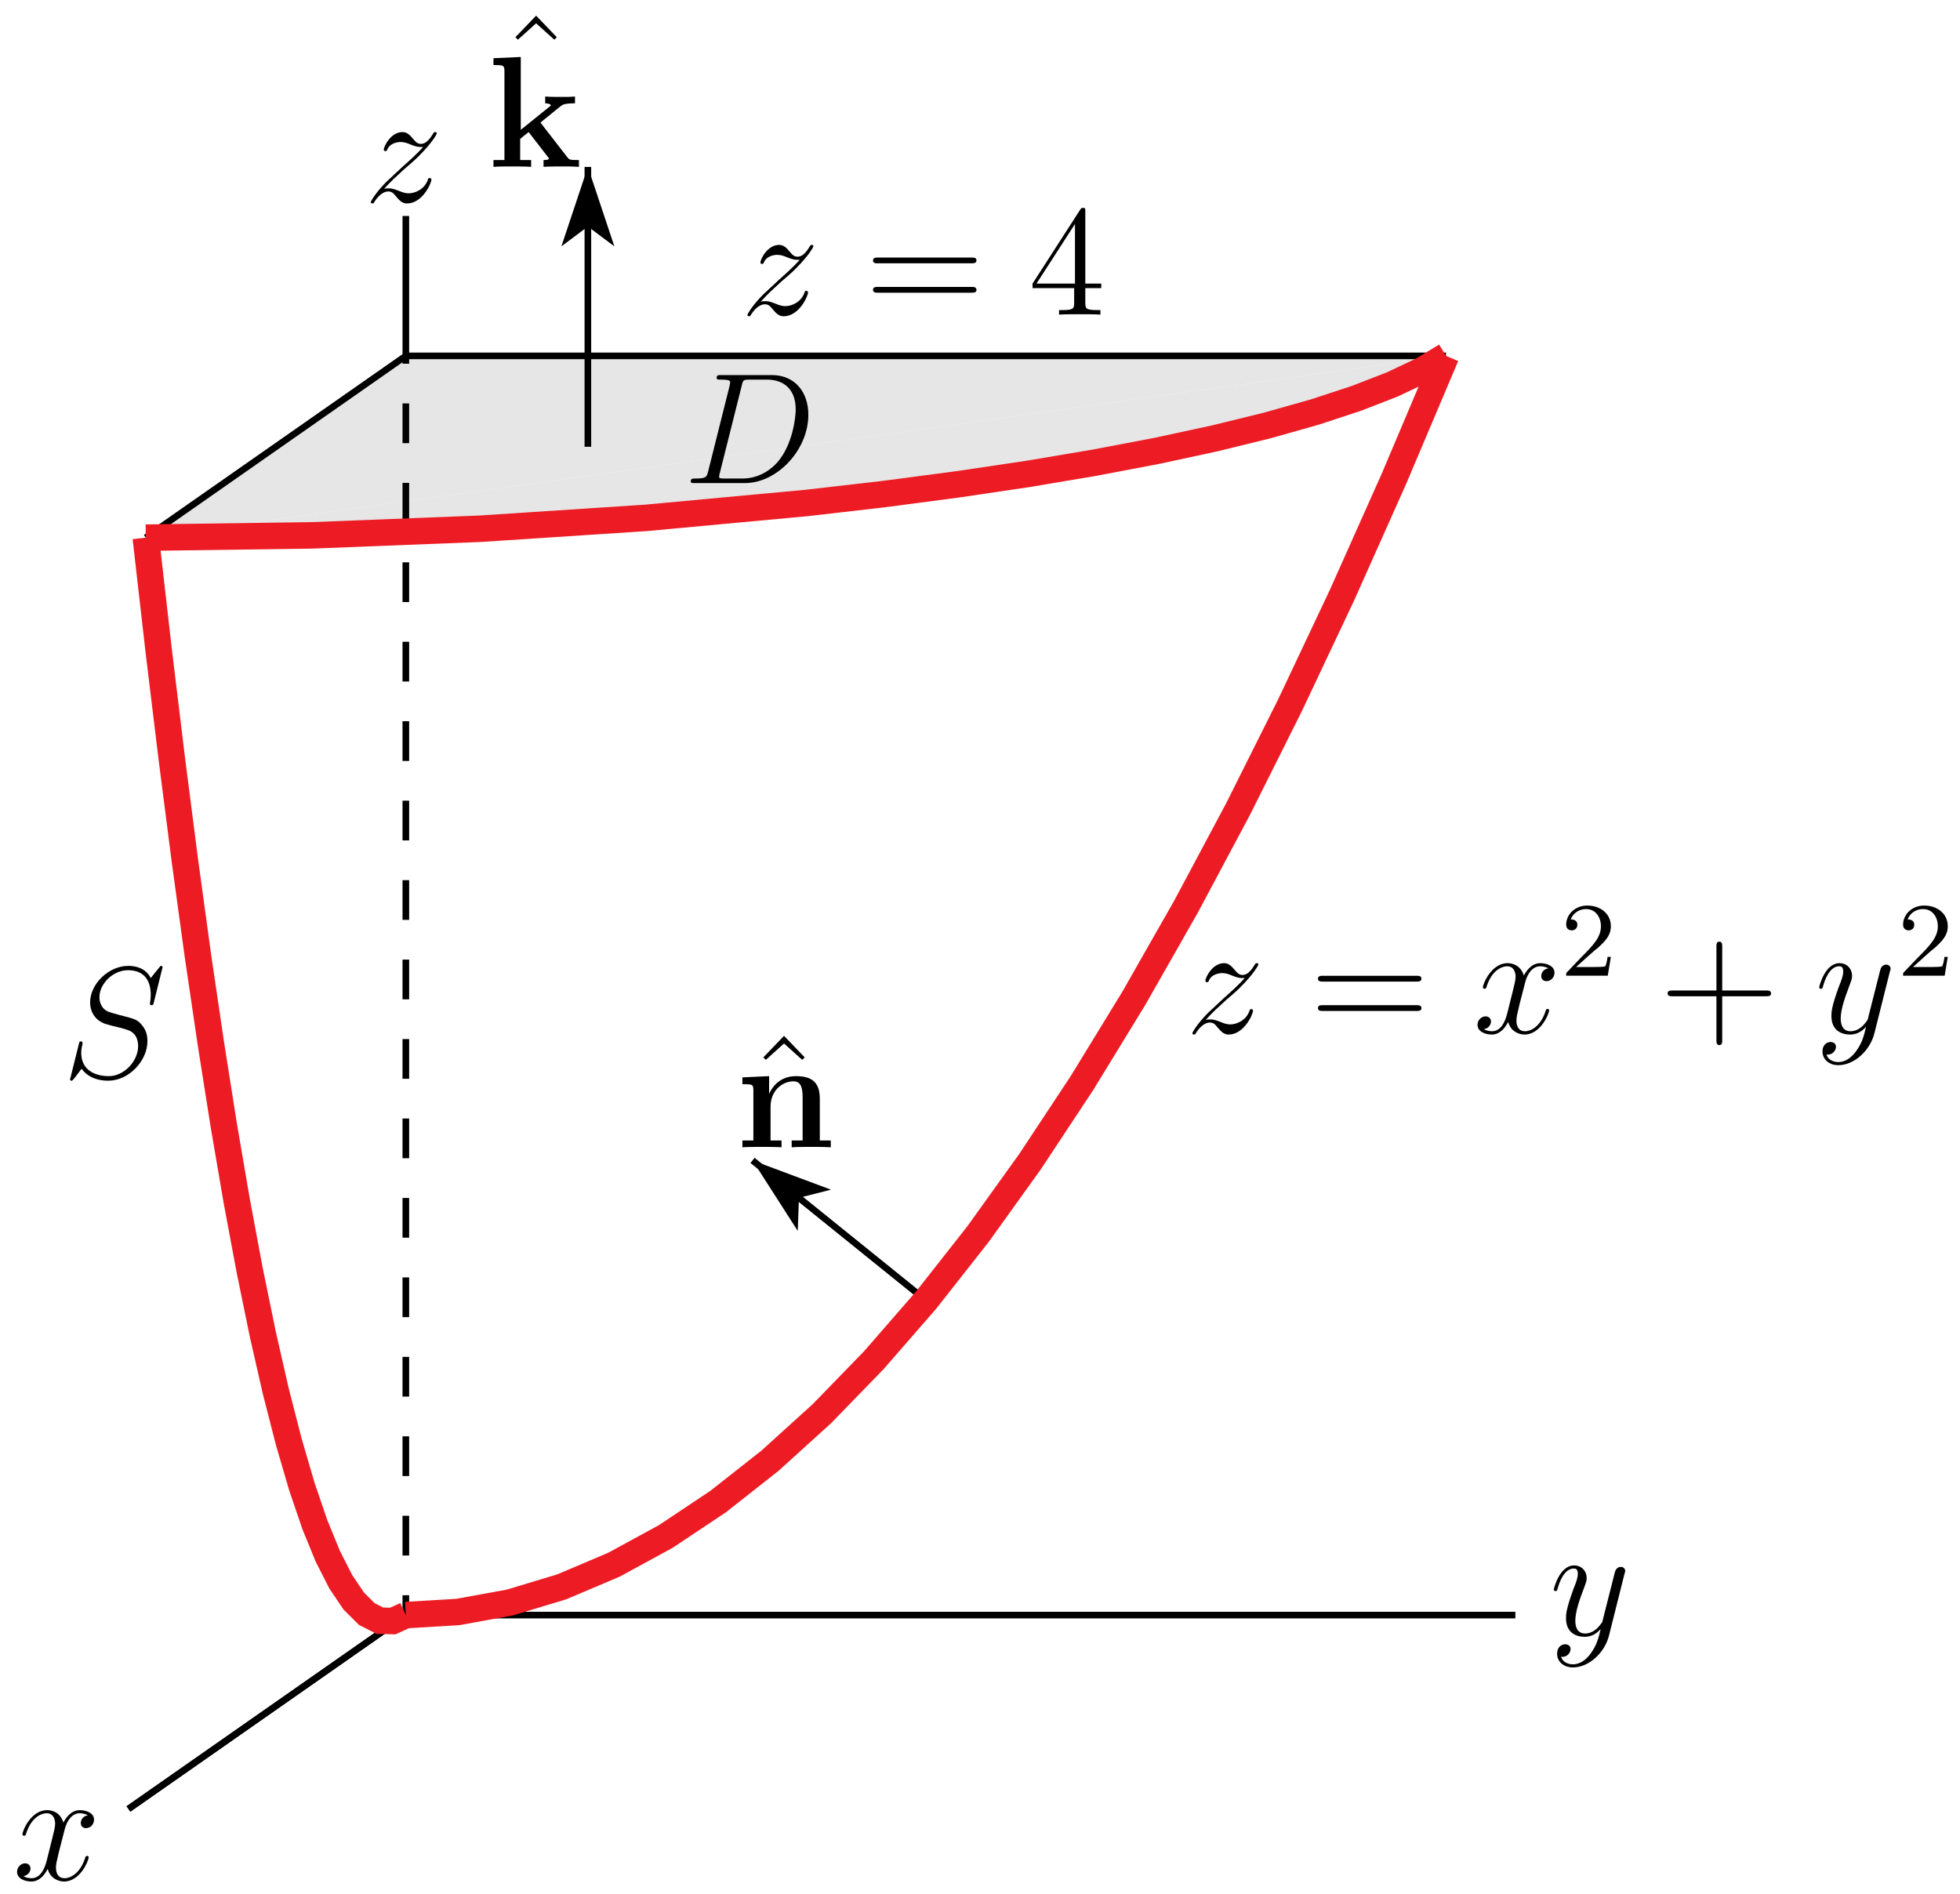
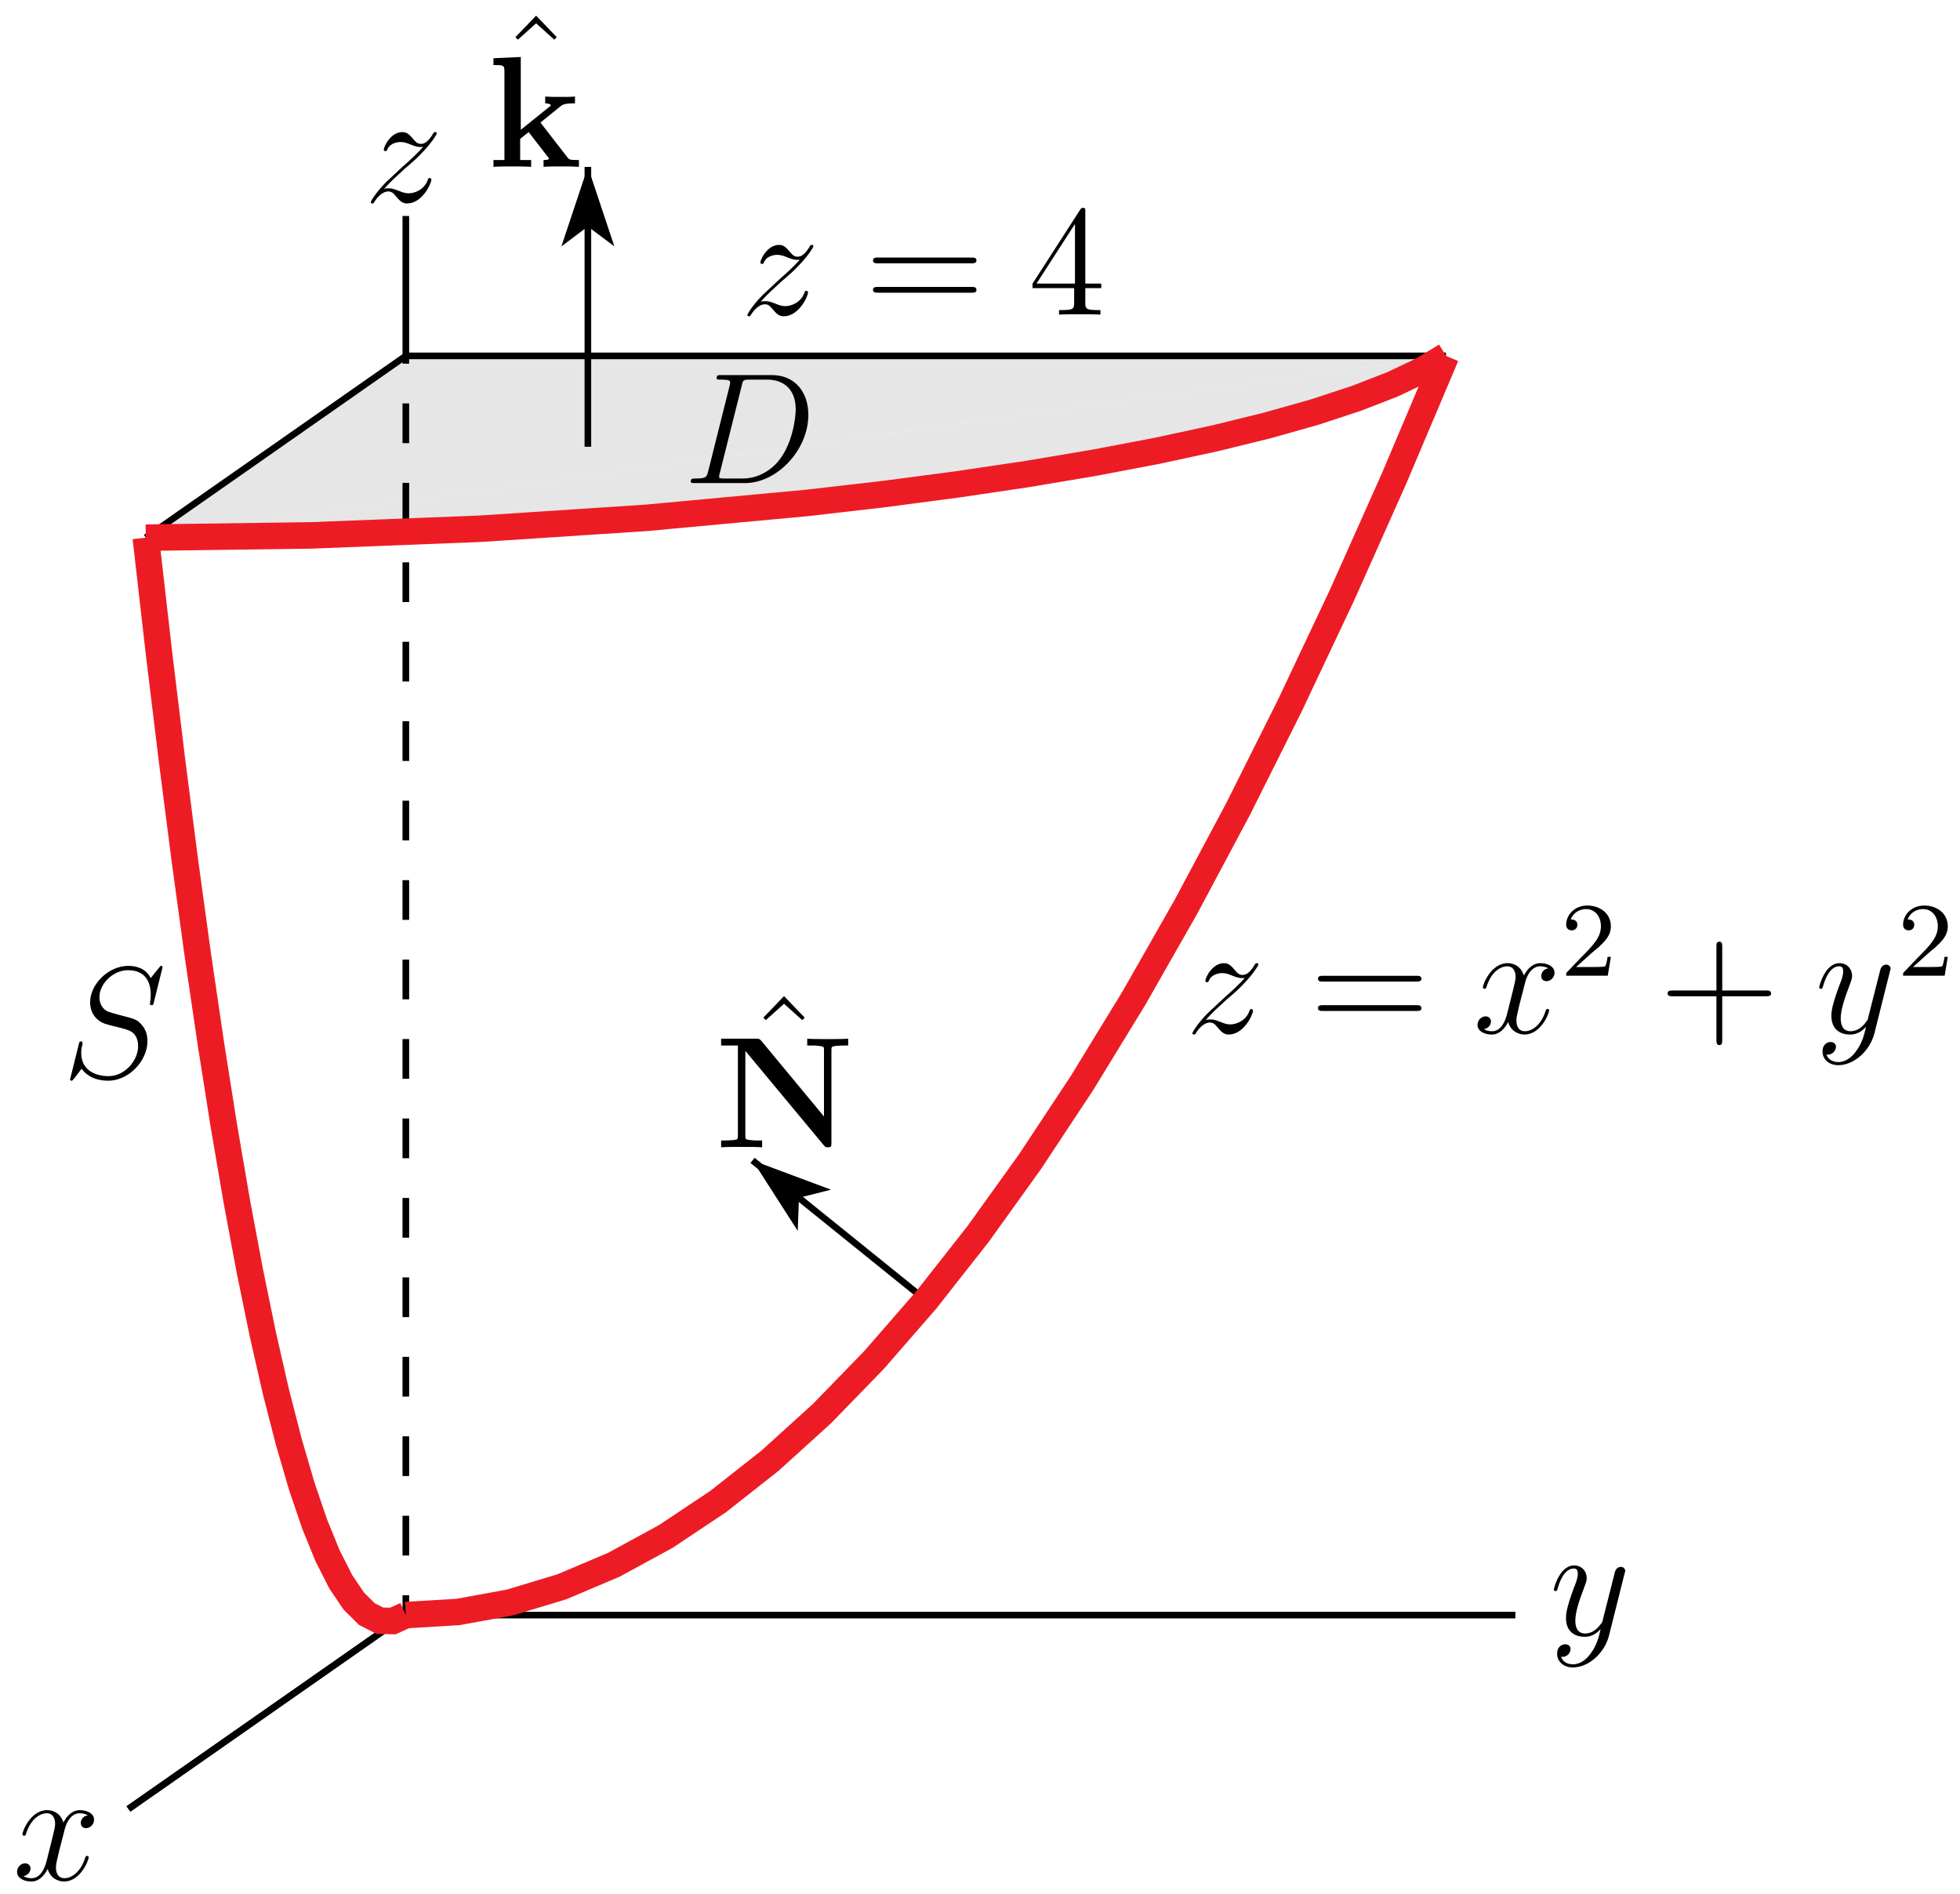
<svg xmlns="http://www.w3.org/2000/svg" xmlns:xlink="http://www.w3.org/1999/xlink" width="148pt" height="143pt" viewBox="0 0 148 143" version="1.1">
  <defs>
    <g>
      <symbol overflow="visible" id="glyph0-0">
        <path style="stroke:none;" d="" />
      </symbol>
      <symbol overflow="visible" id="glyph0-1">
        <path style="stroke:none;" d="M 1.516 -0.969 C 2.031 -1.547 2.453 -1.922 3.047 -2.469 C 3.766 -3.078 4.078 -3.375 4.25 -3.562 C 5.078 -4.391 5.5 -5.078 5.5 -5.172 C 5.5 -5.266 5.406 -5.266 5.375 -5.266 C 5.297 -5.266 5.266 -5.219 5.219 -5.141 C 4.906 -4.625 4.625 -4.375 4.312 -4.375 C 4.062 -4.375 3.938 -4.484 3.703 -4.766 C 3.453 -5.062 3.25 -5.266 2.906 -5.266 C 2.031 -5.266 1.5 -4.188 1.5 -3.938 C 1.5 -3.891 1.516 -3.828 1.625 -3.828 C 1.719 -3.828 1.734 -3.875 1.766 -3.953 C 1.969 -4.438 2.547 -4.516 2.766 -4.516 C 3.031 -4.516 3.266 -4.438 3.516 -4.328 C 3.969 -4.141 4.156 -4.141 4.281 -4.141 C 4.359 -4.141 4.406 -4.141 4.469 -4.141 C 4.078 -3.688 3.438 -3.109 2.891 -2.625 L 1.688 -1.5 C 0.953 -0.766 0.516 -0.062 0.516 0.031 C 0.516 0.094 0.578 0.125 0.641 0.125 C 0.719 0.125 0.734 0.109 0.812 -0.031 C 1 -0.328 1.391 -0.781 1.828 -0.781 C 2.078 -0.781 2.203 -0.688 2.438 -0.391 C 2.672 -0.125 2.875 0.125 3.25 0.125 C 4.422 0.125 5.094 -1.406 5.094 -1.672 C 5.094 -1.719 5.078 -1.797 4.953 -1.797 C 4.859 -1.797 4.859 -1.75 4.812 -1.625 C 4.547 -0.922 3.844 -0.641 3.375 -0.641 C 3.125 -0.641 2.891 -0.719 2.641 -0.828 C 2.156 -1.016 2.031 -1.016 1.875 -1.016 C 1.75 -1.016 1.625 -1.016 1.516 -0.969 Z M 1.516 -0.969 " />
      </symbol>
      <symbol overflow="visible" id="glyph0-2">
        <path style="stroke:none;" d="M 3.141 1.344 C 2.828 1.797 2.359 2.203 1.766 2.203 C 1.625 2.203 1.047 2.172 0.875 1.625 C 0.906 1.641 0.969 1.641 0.984 1.641 C 1.344 1.641 1.594 1.328 1.594 1.047 C 1.594 0.781 1.359 0.688 1.188 0.688 C 0.984 0.688 0.578 0.828 0.578 1.406 C 0.578 2.016 1.094 2.438 1.766 2.438 C 2.969 2.438 4.172 1.344 4.5 0.016 L 5.672 -4.656 C 5.688 -4.703 5.719 -4.781 5.719 -4.859 C 5.719 -5.031 5.562 -5.156 5.391 -5.156 C 5.281 -5.156 5.031 -5.109 4.938 -4.75 L 4.047 -1.234 C 4 -1.016 4 -0.984 3.891 -0.859 C 3.656 -0.531 3.266 -0.125 2.688 -0.125 C 2.016 -0.125 1.953 -0.781 1.953 -1.094 C 1.953 -1.781 2.281 -2.703 2.609 -3.562 C 2.734 -3.906 2.812 -4.078 2.812 -4.312 C 2.812 -4.812 2.453 -5.266 1.859 -5.266 C 0.766 -5.266 0.328 -3.531 0.328 -3.438 C 0.328 -3.391 0.375 -3.328 0.453 -3.328 C 0.562 -3.328 0.578 -3.375 0.625 -3.547 C 0.906 -4.547 1.359 -5.031 1.828 -5.031 C 1.938 -5.031 2.141 -5.031 2.141 -4.641 C 2.141 -4.328 2.016 -3.984 1.828 -3.531 C 1.25 -1.953 1.25 -1.562 1.25 -1.281 C 1.25 -0.141 2.062 0.125 2.656 0.125 C 3 0.125 3.438 0.016 3.844 -0.438 L 3.859 -0.422 C 3.688 0.281 3.562 0.75 3.141 1.344 Z M 3.141 1.344 " />
      </symbol>
      <symbol overflow="visible" id="glyph0-3">
        <path style="stroke:none;" d="M 5.672 -4.875 C 5.281 -4.812 5.141 -4.516 5.141 -4.297 C 5.141 -4 5.359 -3.906 5.531 -3.906 C 5.891 -3.906 6.141 -4.219 6.141 -4.547 C 6.141 -5.047 5.562 -5.266 5.062 -5.266 C 4.344 -5.266 3.938 -4.547 3.828 -4.328 C 3.547 -5.219 2.812 -5.266 2.594 -5.266 C 1.375 -5.266 0.734 -3.703 0.734 -3.438 C 0.734 -3.391 0.781 -3.328 0.859 -3.328 C 0.953 -3.328 0.984 -3.406 1 -3.453 C 1.406 -4.781 2.219 -5.031 2.562 -5.031 C 3.094 -5.031 3.203 -4.531 3.203 -4.25 C 3.203 -3.984 3.125 -3.703 2.984 -3.125 L 2.578 -1.5 C 2.406 -0.781 2.062 -0.125 1.422 -0.125 C 1.359 -0.125 1.062 -0.125 0.812 -0.281 C 1.25 -0.359 1.344 -0.719 1.344 -0.859 C 1.344 -1.094 1.156 -1.25 0.938 -1.25 C 0.641 -1.25 0.328 -0.984 0.328 -0.609 C 0.328 -0.109 0.891 0.125 1.406 0.125 C 1.984 0.125 2.391 -0.328 2.641 -0.828 C 2.828 -0.125 3.438 0.125 3.875 0.125 C 5.094 0.125 5.734 -1.453 5.734 -1.703 C 5.734 -1.766 5.688 -1.812 5.625 -1.812 C 5.516 -1.812 5.5 -1.75 5.469 -1.656 C 5.141 -0.609 4.453 -0.125 3.906 -0.125 C 3.484 -0.125 3.266 -0.438 3.266 -0.922 C 3.266 -1.188 3.312 -1.375 3.5 -2.156 L 3.922 -3.797 C 4.094 -4.5 4.5 -5.031 5.062 -5.031 C 5.078 -5.031 5.422 -5.031 5.672 -4.875 Z M 5.672 -4.875 " />
      </symbol>
      <symbol overflow="visible" id="glyph0-4">
        <path style="stroke:none;" d="M 7.594 -8.312 C 7.594 -8.422 7.5 -8.422 7.484 -8.422 C 7.438 -8.422 7.422 -8.406 7.281 -8.219 C 7.203 -8.141 6.719 -7.516 6.703 -7.5 C 6.312 -8.281 5.516 -8.422 5.016 -8.422 C 3.5 -8.422 2.125 -7.031 2.125 -5.672 C 2.125 -4.781 2.672 -4.25 3.25 -4.047 C 3.375 -4 4.094 -3.812 4.453 -3.734 C 5.062 -3.562 5.219 -3.516 5.469 -3.25 C 5.516 -3.188 5.75 -2.922 5.75 -2.359 C 5.75 -1.25 4.719 -0.094 3.531 -0.094 C 2.547 -0.094 1.453 -0.516 1.453 -1.859 C 1.453 -2.078 1.5 -2.359 1.547 -2.484 C 1.547 -2.516 1.547 -2.578 1.547 -2.609 C 1.547 -2.656 1.531 -2.719 1.438 -2.719 C 1.328 -2.719 1.312 -2.688 1.266 -2.484 L 0.656 -0.031 C 0.656 -0.031 0.609 0.125 0.609 0.141 C 0.609 0.25 0.703 0.25 0.734 0.25 C 0.781 0.25 0.781 0.234 0.938 0.062 L 1.484 -0.656 C 1.766 -0.234 2.391 0.25 3.5 0.25 C 5.047 0.25 6.453 -1.25 6.453 -2.734 C 6.453 -3.234 6.328 -3.688 5.875 -4.125 C 5.625 -4.375 5.422 -4.438 4.312 -4.719 C 3.516 -4.938 3.406 -4.969 3.188 -5.156 C 2.984 -5.359 2.828 -5.656 2.828 -6.062 C 2.828 -7.062 3.844 -8.094 4.984 -8.094 C 6.156 -8.094 6.703 -7.375 6.703 -6.234 C 6.703 -5.922 6.641 -5.609 6.641 -5.562 C 6.641 -5.453 6.734 -5.453 6.781 -5.453 C 6.891 -5.453 6.891 -5.484 6.938 -5.672 Z M 7.594 -8.312 " />
      </symbol>
      <symbol overflow="visible" id="glyph0-5">
        <path style="stroke:none;" d="M 1.875 -0.891 C 1.766 -0.469 1.75 -0.344 0.906 -0.344 C 0.688 -0.344 0.562 -0.344 0.562 -0.125 C 0.562 0 0.641 0 0.875 0 L 4.656 0 C 7.078 0 9.438 -2.5 9.438 -5.156 C 9.438 -6.891 8.406 -8.156 6.688 -8.156 L 2.859 -8.156 C 2.625 -8.156 2.516 -8.156 2.516 -7.938 C 2.516 -7.812 2.625 -7.812 2.812 -7.812 C 3.531 -7.812 3.531 -7.719 3.531 -7.594 C 3.531 -7.562 3.531 -7.5 3.484 -7.312 Z M 4.406 -7.344 C 4.5 -7.797 4.547 -7.812 5.016 -7.812 L 6.328 -7.812 C 7.453 -7.812 8.484 -7.203 8.484 -5.562 C 8.484 -4.953 8.25 -2.875 7.094 -1.562 C 6.75 -1.172 5.844 -0.344 4.469 -0.344 L 3.109 -0.344 C 2.938 -0.344 2.922 -0.344 2.844 -0.359 C 2.719 -0.375 2.703 -0.391 2.703 -0.484 C 2.703 -0.578 2.719 -0.641 2.75 -0.75 Z M 4.406 -7.344 " />
      </symbol>
      <symbol overflow="visible" id="glyph1-0">
        <path style="stroke:none;" d="" />
      </symbol>
      <symbol overflow="visible" id="glyph1-1">
        <path style="stroke:none;" d="M 8.062 -3.875 C 8.234 -3.875 8.453 -3.875 8.453 -4.094 C 8.453 -4.312 8.25 -4.312 8.062 -4.312 L 1.031 -4.312 C 0.859 -4.312 0.641 -4.312 0.641 -4.094 C 0.641 -3.875 0.844 -3.875 1.031 -3.875 Z M 8.062 -1.656 C 8.234 -1.656 8.453 -1.656 8.453 -1.859 C 8.453 -2.094 8.25 -2.094 8.062 -2.094 L 1.031 -2.094 C 0.859 -2.094 0.641 -2.094 0.641 -1.875 C 0.641 -1.656 0.844 -1.656 1.031 -1.656 Z M 8.062 -1.656 " />
      </symbol>
      <symbol overflow="visible" id="glyph1-2">
        <path style="stroke:none;" d="M 4.766 -2.766 L 8.062 -2.766 C 8.234 -2.766 8.453 -2.766 8.453 -2.969 C 8.453 -3.203 8.25 -3.203 8.062 -3.203 L 4.766 -3.203 L 4.766 -6.5 C 4.766 -6.672 4.766 -6.891 4.547 -6.891 C 4.328 -6.891 4.328 -6.688 4.328 -6.5 L 4.328 -3.203 L 1.031 -3.203 C 0.859 -3.203 0.641 -3.203 0.641 -2.984 C 0.641 -2.766 0.844 -2.766 1.031 -2.766 L 4.328 -2.766 L 4.328 0.531 C 4.328 0.703 4.328 0.922 4.547 0.922 C 4.766 0.922 4.766 0.719 4.766 0.531 Z M 4.766 -2.766 " />
      </symbol>
      <symbol overflow="visible" id="glyph1-3">
        <path style="stroke:none;" d="M 4.312 -7.781 C 4.312 -8.016 4.312 -8.062 4.141 -8.062 C 4.047 -8.062 4.016 -8.062 3.922 -7.922 L 0.328 -2.344 L 0.328 -2 L 3.469 -2 L 3.469 -0.906 C 3.469 -0.469 3.438 -0.344 2.562 -0.344 L 2.328 -0.344 L 2.328 0 C 2.609 -0.031 3.547 -0.031 3.891 -0.031 C 4.219 -0.031 5.172 -0.031 5.453 0 L 5.453 -0.344 L 5.219 -0.344 C 4.344 -0.344 4.312 -0.469 4.312 -0.906 L 4.312 -2 L 5.516 -2 L 5.516 -2.344 L 4.312 -2.344 Z M 3.531 -6.844 L 3.531 -2.344 L 0.625 -2.344 Z M 3.531 -6.844 " />
      </symbol>
      <symbol overflow="visible" id="glyph1-4">
        <path style="stroke:none;" d="M 2.922 -8.297 L 1.359 -6.672 L 1.547 -6.484 L 2.922 -7.719 L 4.297 -6.484 L 4.484 -6.672 Z M 2.922 -8.297 " />
      </symbol>
      <symbol overflow="visible" id="glyph2-0">
        <path style="stroke:none;" d="" />
      </symbol>
      <symbol overflow="visible" id="glyph2-1">
        <path style="stroke:none;" d="M 2.25 -1.625 C 2.375 -1.75 2.703 -2.016 2.844 -2.125 C 3.328 -2.578 3.797 -3.016 3.797 -3.734 C 3.797 -4.688 3 -5.297 2.016 -5.297 C 1.047 -5.297 0.422 -4.578 0.422 -3.859 C 0.422 -3.469 0.734 -3.422 0.844 -3.422 C 1.016 -3.422 1.266 -3.531 1.266 -3.844 C 1.266 -4.25 0.859 -4.25 0.766 -4.25 C 1 -4.844 1.531 -5.031 1.922 -5.031 C 2.656 -5.031 3.047 -4.406 3.047 -3.734 C 3.047 -2.906 2.469 -2.297 1.516 -1.344 L 0.516 -0.297 C 0.422 -0.219 0.422 -0.203 0.422 0 L 3.562 0 L 3.797 -1.422 L 3.547 -1.422 C 3.531 -1.266 3.469 -0.875 3.375 -0.719 C 3.328 -0.656 2.719 -0.656 2.594 -0.656 L 1.172 -0.656 Z M 2.25 -1.625 " />
      </symbol>
      <symbol overflow="visible" id="glyph3-0">
        <path style="stroke:none;" d="" />
      </symbol>
      <symbol overflow="visible" id="glyph3-1">
        <path style="stroke:none;" d="M 3.969 -3.344 L 5.469 -4.562 C 5.625 -4.688 5.75 -4.797 6.578 -4.797 L 6.578 -5.312 C 6.266 -5.281 6.031 -5.281 5.578 -5.281 C 5.266 -5.281 4.609 -5.281 4.328 -5.312 L 4.328 -4.797 C 4.469 -4.797 4.75 -4.75 4.75 -4.656 C 4.75 -4.609 4.688 -4.562 4.656 -4.547 L 2.484 -2.797 L 2.484 -8.297 L 0.422 -8.203 L 0.422 -7.688 C 1.156 -7.688 1.25 -7.688 1.25 -7.219 L 1.25 -0.516 L 0.422 -0.516 L 0.422 0 C 0.688 -0.031 1.516 -0.031 1.844 -0.031 C 2.156 -0.031 2.984 -0.031 3.266 0 L 3.266 -0.516 L 2.438 -0.516 L 2.438 -2.109 C 2.625 -2.266 2.812 -2.422 3.078 -2.625 L 4.516 -0.766 C 4.609 -0.672 4.609 -0.641 4.609 -0.641 C 4.609 -0.516 4.359 -0.516 4.203 -0.516 L 4.203 0 C 4.484 -0.031 5.266 -0.031 5.594 -0.031 C 6.203 -0.031 6.375 -0.031 6.875 0 L 6.875 -0.516 C 6.688 -0.516 6.438 -0.516 6.312 -0.531 C 6.141 -0.562 6.094 -0.594 5.969 -0.766 Z M 3.969 -3.344 " />
      </symbol>
      <symbol overflow="visible" id="glyph3-2">
-         <path style="stroke:none;" d="M 6.344 -3.656 C 6.344 -4.797 5.859 -5.375 4.547 -5.375 C 3.688 -5.375 2.938 -4.953 2.531 -4.062 L 2.516 -4.062 L 2.516 -5.375 L 0.5 -5.281 L 0.5 -4.766 C 1.25 -4.766 1.328 -4.766 1.328 -4.297 L 1.328 -0.516 L 0.5 -0.516 L 0.5 0 C 0.781 -0.031 1.641 -0.031 1.969 -0.031 C 2.312 -0.031 3.172 -0.031 3.453 0 L 3.453 -0.516 L 2.625 -0.516 L 2.625 -3.062 C 2.625 -4.344 3.578 -4.984 4.344 -4.984 C 4.797 -4.984 5.047 -4.703 5.047 -3.797 L 5.047 -0.516 L 4.219 -0.516 L 4.219 0 C 4.5 -0.031 5.359 -0.031 5.688 -0.031 C 6.031 -0.031 6.891 -0.031 7.172 0 L 7.172 -0.516 L 6.344 -0.516 Z M 6.344 -3.656 " />
+         <path style="stroke:none;" d="M 3.469 -8.062 C 3.344 -8.188 3.328 -8.203 3.094 -8.203 L 0.453 -8.203 L 0.453 -7.688 L 1.719 -7.688 L 1.719 -0.875 C 1.719 -0.609 1.703 -0.594 1.406 -0.547 C 1.188 -0.531 0.938 -0.516 0.734 -0.516 L 0.453 -0.516 L 0.453 0 C 0.734 -0.031 1.656 -0.031 2 -0.031 C 2.328 -0.031 3.281 -0.031 3.547 0 L 3.547 -0.516 L 3.281 -0.516 C 2.953 -0.516 2.922 -0.516 2.641 -0.547 C 2.297 -0.594 2.281 -0.609 2.281 -0.875 L 2.281 -7.281 L 8.203 -0.156 C 8.328 -0.016 8.344 0 8.5 0 C 8.781 0 8.781 -0.078 8.781 -0.344 L 8.781 -7.328 C 8.781 -7.594 8.797 -7.609 9.109 -7.656 C 9.328 -7.672 9.562 -7.688 9.781 -7.688 L 10.047 -7.688 L 10.047 -8.203 C 9.781 -8.172 8.844 -8.172 8.516 -8.172 C 8.172 -8.172 7.234 -8.172 6.953 -8.203 L 6.953 -7.688 L 7.234 -7.688 C 7.547 -7.688 7.578 -7.688 7.859 -7.656 C 8.219 -7.609 8.219 -7.594 8.219 -7.328 L 8.219 -2.328 Z M 3.469 -8.062 " />
      </symbol>
    </g>
    <clipPath id="clip1">
      <path d="M 6 114 L 38 114 L 38 139.801 L 6 139.801 Z M 6 114 " />
    </clipPath>
    <clipPath id="clip2">
      <path d="M 6 19 L 38 19 L 38 48 L 6 48 Z M 6 19 " />
    </clipPath>
    <clipPath id="clip3">
      <path d="M 6 114 L 38 114 L 38 139.801 L 6 139.801 Z M 6 114 " />
    </clipPath>
    <clipPath id="clip4">
      <path d="M 6 0 L 116.102 0 L 116.102 139.801 L 6 139.801 Z M 6 0 " />
    </clipPath>
    <clipPath id="clip5">
      <path d="M 6 12 L 59 12 L 59 139.801 L 6 139.801 Z M 6 12 " />
    </clipPath>
    <clipPath id="clip6">
      <path d="M 6 0 L 116.102 0 L 116.102 69 L 6 69 Z M 6 0 " />
    </clipPath>
  </defs>
  <g id="surface1">
    <path style=" stroke:none;fill-rule:nonzero;fill:rgb(90.039%,90.039%,90.039%);fill-opacity:1;" d="M 109.188 26.875 L 107.406 27.953 L 105.148 29.023 L 102.434 30.078 L 99.277 31.117 L 95.695 32.129 L 91.715 33.105 L 87.355 34.047 L 82.645 34.941 L 77.617 35.789 L 72.297 36.578 L 66.723 37.312 L 60.926 37.98 L 48.805 39.105 L 36.238 39.93 L 23.535 40.43 L 11.008 40.602 " />
    <path style=" stroke:none;fill-rule:nonzero;fill:rgb(90.039%,90.039%,90.039%);fill-opacity:1;" d="M 30.645 26.875 L 109.188 26.875 L 11.008 40.602 " />
    <path style="fill:none;stroke-width:5;stroke-linecap:butt;stroke-linejoin:miter;stroke:rgb(0%,0%,0%);stroke-opacity:1;stroke-miterlimit:10;" d="M 306.445 1161.25 L 306.445 1266.914 " transform="matrix(0.1,0,0,-0.1,0,143)" />
    <path style="fill:none;stroke-width:5;stroke-linecap:butt;stroke-linejoin:miter;stroke:rgb(0%,0%,0%);stroke-opacity:1;stroke-miterlimit:10;" d="M 306.445 210.352 L 1144.258 210.352 " transform="matrix(0.1,0,0,-0.1,0,143)" />
    <g clip-path="url(#clip1)" clip-rule="nonzero">
      <path style="fill:none;stroke-width:5;stroke-linecap:butt;stroke-linejoin:miter;stroke:rgb(0%,0%,0%);stroke-opacity:1;stroke-miterlimit:10;" d="M 306.445 210.352 L 96.992 63.945 " transform="matrix(0.1,0,0,-0.1,0,143)" />
    </g>
    <path style="fill:none;stroke-width:5;stroke-linecap:butt;stroke-linejoin:miter;stroke:rgb(0%,0%,0%);stroke-opacity:1;stroke-miterlimit:10;" d="M 306.445 1161.25 L 1091.875 1161.25 " transform="matrix(0.1,0,0,-0.1,0,143)" />
    <g clip-path="url(#clip2)" clip-rule="nonzero">
      <path style="fill:none;stroke-width:5;stroke-linecap:butt;stroke-linejoin:miter;stroke:rgb(0%,0%,0%);stroke-opacity:1;stroke-miterlimit:10;" d="M 306.445 1161.25 L 110.078 1023.984 " transform="matrix(0.1,0,0,-0.1,0,143)" />
    </g>
    <g clip-path="url(#clip3)" clip-rule="nonzero">
      <path style="fill:none;stroke-width:5;stroke-linecap:butt;stroke-linejoin:miter;stroke:rgb(0%,0%,0%);stroke-opacity:1;stroke-miterlimit:10;" d="M 306.445 210.352 L 96.992 63.945 " transform="matrix(0.1,0,0,-0.1,0,143)" />
    </g>
    <path style="fill:none;stroke-width:5;stroke-linecap:butt;stroke-linejoin:miter;stroke:rgb(0%,0%,0%);stroke-opacity:1;stroke-dasharray:30,30;stroke-dashoffset:15;stroke-miterlimit:10;" d="M 306.445 210.352 L 306.445 1161.25 " transform="matrix(0.1,0,0,-0.1,0,143)" />
    <path style="fill:none;stroke-width:5;stroke-linecap:butt;stroke-linejoin:miter;stroke:rgb(0%,0%,0%);stroke-opacity:1;stroke-miterlimit:10;" d="M 443.906 1092.617 L 443.906 1303.945 " transform="matrix(0.1,0,0,-0.1,0,143)" />
-     <path style=" stroke:none;fill-rule:nonzero;fill:rgb(0%,0%,0%);fill-opacity:1;" d="M 44.391 12.605 L 42.391 18.605 L 44.391 17.105 L 46.391 18.605 " />
+     <path style=" stroke:none;fill-rule:nonzero;fill:rgb(0%,0%,0%);fill-opacity:1;" d="M 44.391 12.605 L 42.391 18.605 L 44.391 17.105 L 46.391 18.605 Z M 44.391 12.605 " />
    <path style="fill:none;stroke-width:5;stroke-linecap:butt;stroke-linejoin:miter;stroke:rgb(0%,0%,0%);stroke-opacity:1;stroke-miterlimit:10;" d="M 699.18 448.047 L 568.242 553.711 " transform="matrix(0.1,0,0,-0.1,0,143)" />
-     <path style=" stroke:none;fill-rule:nonzero;fill:rgb(0%,0%,0%);fill-opacity:1;" d="M 56.824 87.629 L 60.238 92.953 L 60.328 90.453 L 62.75 89.84 " />
+     <path style=" stroke:none;fill-rule:nonzero;fill:rgb(0%,0%,0%);fill-opacity:1;" d="M 56.824 87.629 L 60.238 92.953 L 60.328 90.453 L 62.75 89.84 Z M 56.824 87.629 " />
    <g clip-path="url(#clip4)" clip-rule="nonzero">
      <path style="fill:none;stroke-width:20;stroke-linecap:butt;stroke-linejoin:miter;stroke:rgb(92.94%,10.979%,14.119%);stroke-opacity:1;stroke-miterlimit:10;" d="M 306.445 210.352 L 345.703 212.695 L 384.961 219.844 L 424.258 231.719 L 463.516 248.359 L 502.812 269.766 L 542.07 295.938 L 581.328 326.836 L 620.625 362.461 L 659.883 402.891 L 699.18 448.047 L 738.438 497.969 L 777.695 552.656 L 816.992 612.109 L 856.25 676.289 L 895.508 745.234 L 934.805 818.906 L 974.062 897.383 L 1013.359 980.586 L 1052.617 1068.555 L 1091.875 1161.25 " transform="matrix(0.1,0,0,-0.1,0,143)" />
    </g>
    <g clip-path="url(#clip5)" clip-rule="nonzero">
      <path style="fill:none;stroke-width:20;stroke-linecap:butt;stroke-linejoin:miter;stroke:rgb(92.94%,10.979%,14.119%);stroke-opacity:1;stroke-miterlimit:10;" d="M 306.445 210.352 L 296.602 205.859 L 286.797 206.133 L 276.992 211.133 L 267.148 220.938 L 257.344 235.469 L 247.539 254.727 L 237.695 278.789 L 227.891 307.578 L 218.086 341.133 L 208.242 379.453 L 198.438 422.5 L 188.633 470.312 L 178.789 522.891 L 168.984 580.195 L 159.18 642.266 L 149.336 709.102 L 139.531 780.703 L 129.727 857.07 L 119.883 938.164 L 110.078 1023.984 " transform="matrix(0.1,0,0,-0.1,0,143)" />
    </g>
    <g clip-path="url(#clip6)" clip-rule="nonzero">
      <path style="fill:none;stroke-width:20;stroke-linecap:butt;stroke-linejoin:miter;stroke:rgb(92.94%,10.979%,14.119%);stroke-opacity:1;stroke-miterlimit:10;" d="M 1091.875 1161.25 L 1074.062 1150.469 L 1051.484 1139.766 L 1024.336 1129.219 L 992.773 1118.828 L 956.953 1108.711 L 917.148 1098.945 L 873.555 1089.531 L 826.445 1080.586 L 776.172 1072.109 L 722.969 1064.219 L 667.227 1056.875 L 609.258 1050.195 L 488.047 1038.945 L 362.383 1030.703 L 235.352 1025.703 L 110.078 1023.984 " transform="matrix(0.1,0,0,-0.1,0,143)" />
    </g>
    <g style="fill:rgb(0%,0%,0%);fill-opacity:1;">
      <use xlink:href="#glyph0-1" x="27.48" y="15.24" />
    </g>
    <g style="fill:rgb(0%,0%,0%);fill-opacity:1;">
      <use xlink:href="#glyph0-2" x="117" y="123.48" />
    </g>
    <g style="fill:rgb(0%,0%,0%);fill-opacity:1;">
      <use xlink:href="#glyph0-3" x="0.96" y="141.96" />
    </g>
    <g style="fill:rgb(0%,0%,0%);fill-opacity:1;">
      <use xlink:href="#glyph0-1" x="89.52" y="78" />
    </g>
    <g style="fill:rgb(0%,0%,0%);fill-opacity:1;">
      <use xlink:href="#glyph1-1" x="98.88" y="78" />
    </g>
    <g style="fill:rgb(0%,0%,0%);fill-opacity:1;">
      <use xlink:href="#glyph0-3" x="111.24" y="78" />
    </g>
    <g style="fill:rgb(0%,0%,0%);fill-opacity:1;">
      <use xlink:href="#glyph2-1" x="117.84" y="73.68" />
    </g>
    <g style="fill:rgb(0%,0%,0%);fill-opacity:1;">
      <use xlink:href="#glyph1-2" x="125.28" y="78" />
    </g>
    <g style="fill:rgb(0%,0%,0%);fill-opacity:1;">
      <use xlink:href="#glyph0-2" x="137.04" y="78" />
    </g>
    <g style="fill:rgb(0%,0%,0%);fill-opacity:1;">
      <use xlink:href="#glyph2-1" x="143.28" y="73.68" />
    </g>
    <g style="fill:rgb(0%,0%,0%);fill-opacity:1;">
      <use xlink:href="#glyph0-1" x="55.92" y="23.76" />
    </g>
    <g style="fill:rgb(0%,0%,0%);fill-opacity:1;">
      <use xlink:href="#glyph1-1" x="65.28" y="23.76" />
    </g>
    <g style="fill:rgb(0%,0%,0%);fill-opacity:1;">
      <use xlink:href="#glyph1-3" x="77.64" y="23.76" />
    </g>
    <g style="fill:rgb(0%,0%,0%);fill-opacity:1;">
      <use xlink:href="#glyph1-4" x="37.56" y="9.48" />
    </g>
    <g style="fill:rgb(0%,0%,0%);fill-opacity:1;">
      <use xlink:href="#glyph3-1" x="36.84" y="12.6" />
    </g>
    <g style="fill:rgb(0%,0%,0%);fill-opacity:1;">
-       <use xlink:href="#glyph1-4" x="56.28" y="86.52" />
+       <use xlink:href="#glyph1-4" x="56.28" y="83.52" />
    </g>
    <g style="fill:rgb(0%,0%,0%);fill-opacity:1;">
-       <use xlink:href="#glyph3-2" x="55.56" y="86.64" />
+       <use xlink:href="#glyph3-2" x="54" y="86.64" />
    </g>
    <g style="fill:rgb(0%,0%,0%);fill-opacity:1;">
      <use xlink:href="#glyph0-4" x="4.68" y="81.36" />
    </g>
    <g style="fill:rgb(0%,0%,0%);fill-opacity:1;">
      <use xlink:href="#glyph0-5" x="51.6" y="36.48" />
    </g>
  </g>
</svg>
